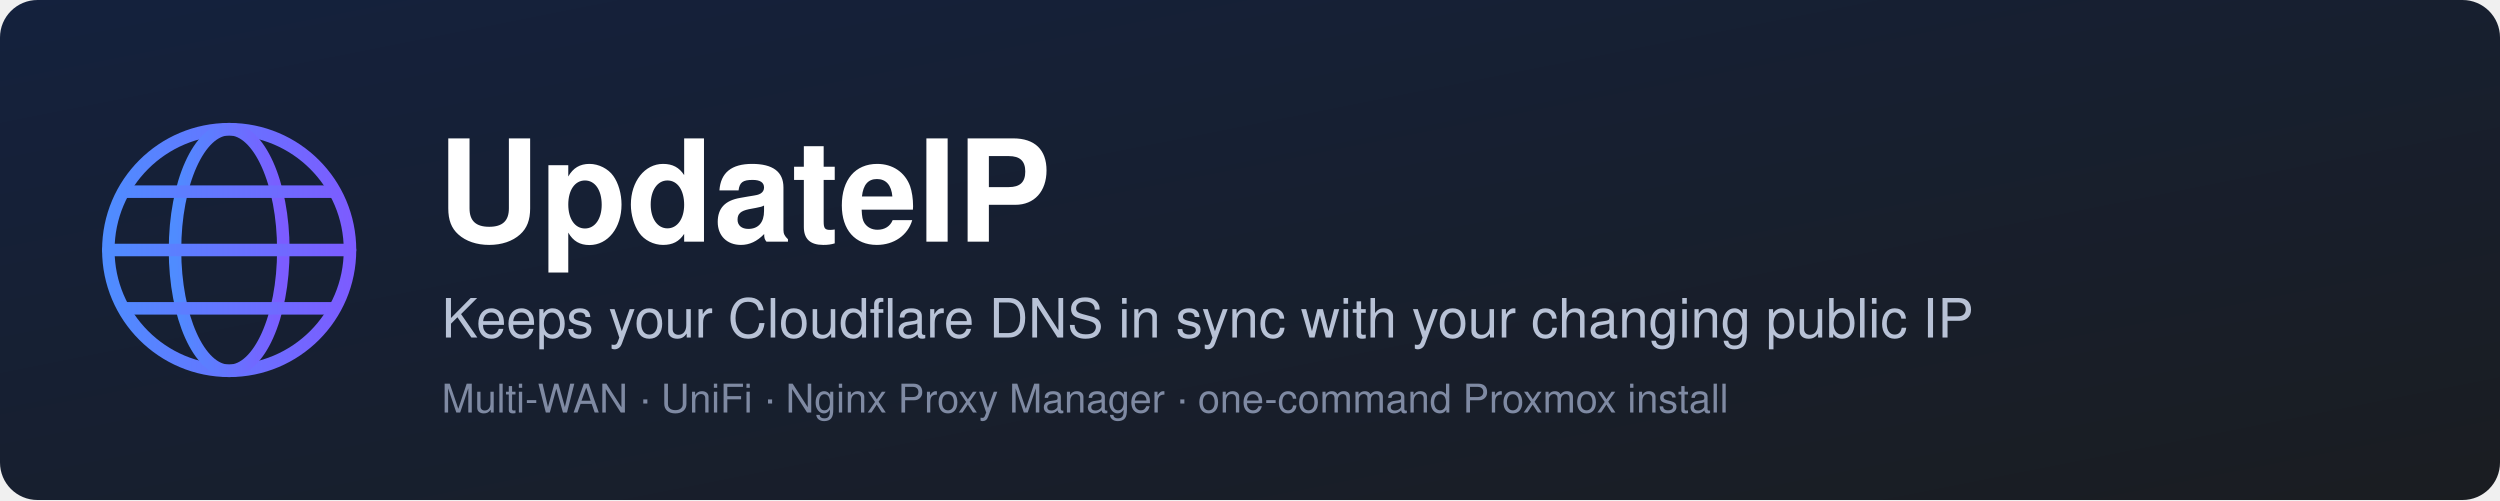
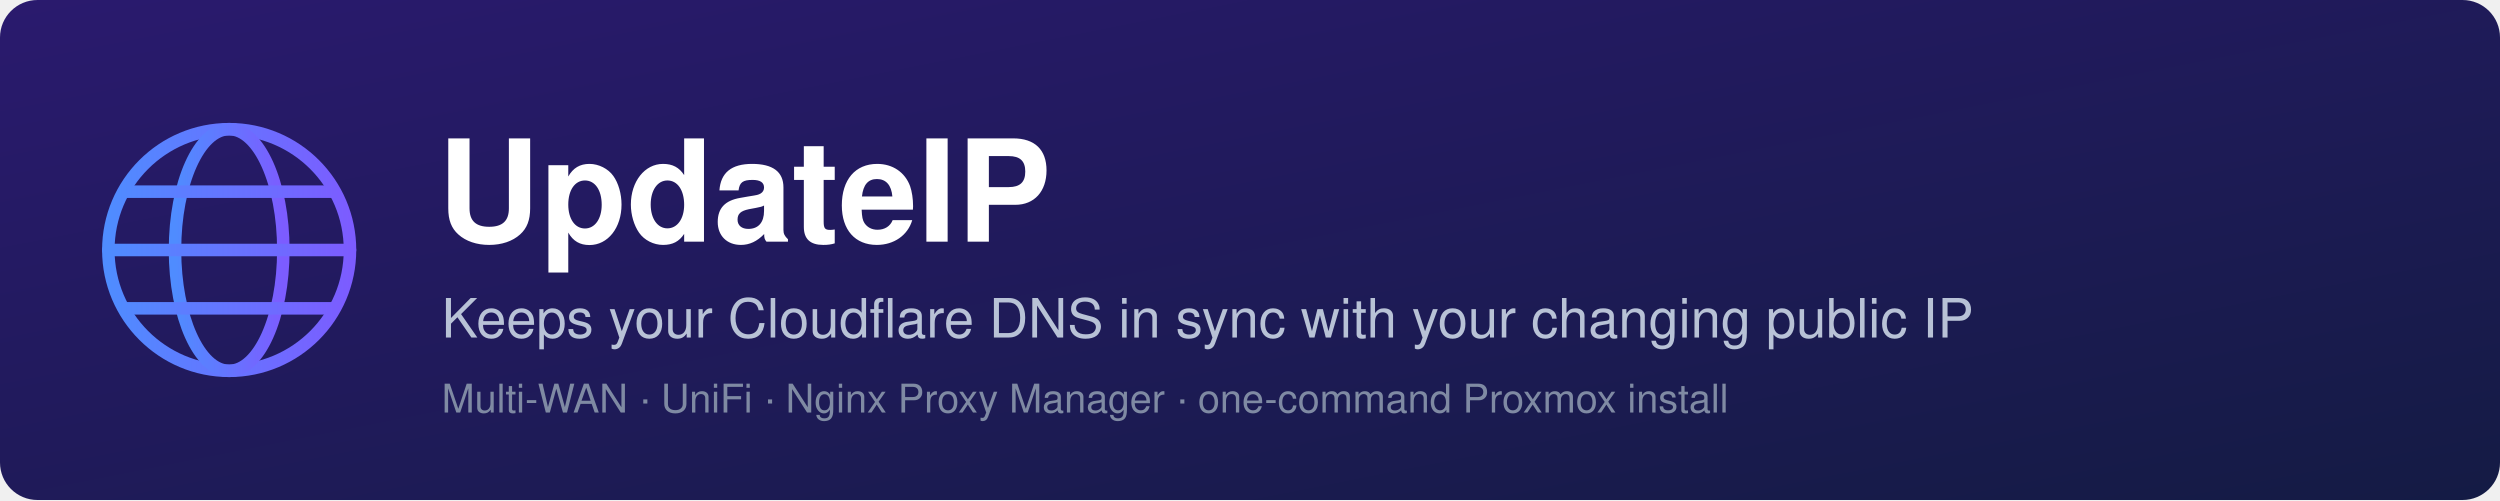
<svg xmlns="http://www.w3.org/2000/svg" width="1200" height="240" viewBox="0 0 1200 240" role="img" aria-label="UpdateIP">
  <defs>
    <linearGradient id="bg" x1="0" y1="0" x2="1" y2="1">
-       <stop offset="0" stop-color="#14213d" />
-       <stop offset="1" stop-color="#1a1d21" />
+       <stop offset="0" stop-color="#2a1a6e" />
+       <stop offset="1" stop-color="#141b44" />
    </linearGradient>
    <linearGradient id="ac" x1="0" y1="0" x2="1" y2="0">
      <stop offset="0" stop-color="#4f8cff" />
      <stop offset="1" stop-color="#7c5cff" />
    </linearGradient>
  </defs>
  <rect width="1200" height="240" rx="18" fill="url(#bg)" />
  <g transform="translate(110 120)" fill="none" stroke="url(#ac)" stroke-width="6" stroke-linecap="round">
    <circle r="58" />
    <ellipse rx="26" ry="58" />
    <path d="M-58 0H58M-50 -28H50M-50 28H50" />
  </g>
  <text x="210" y="116" font-family="Segoe UI,Helvetica,Arial,sans-serif" font-size="68" font-weight="700" fill="#ffffff">UpdateIP</text>
  <text x="212" y="162" font-family="Segoe UI,Helvetica,Arial,sans-serif" font-size="26" fill="#b8c2d6">Keeps your Cloudflare DNS in sync with your changing public IP</text>
  <text x="212" y="198" font-family="Segoe UI,Helvetica,Arial,sans-serif" font-size="19" fill="#7f8aa3">Multi-WAN  ·  UniFi  ·  Nginx Proxy Manager  ·  one-command Proxmox install</text>
</svg>
